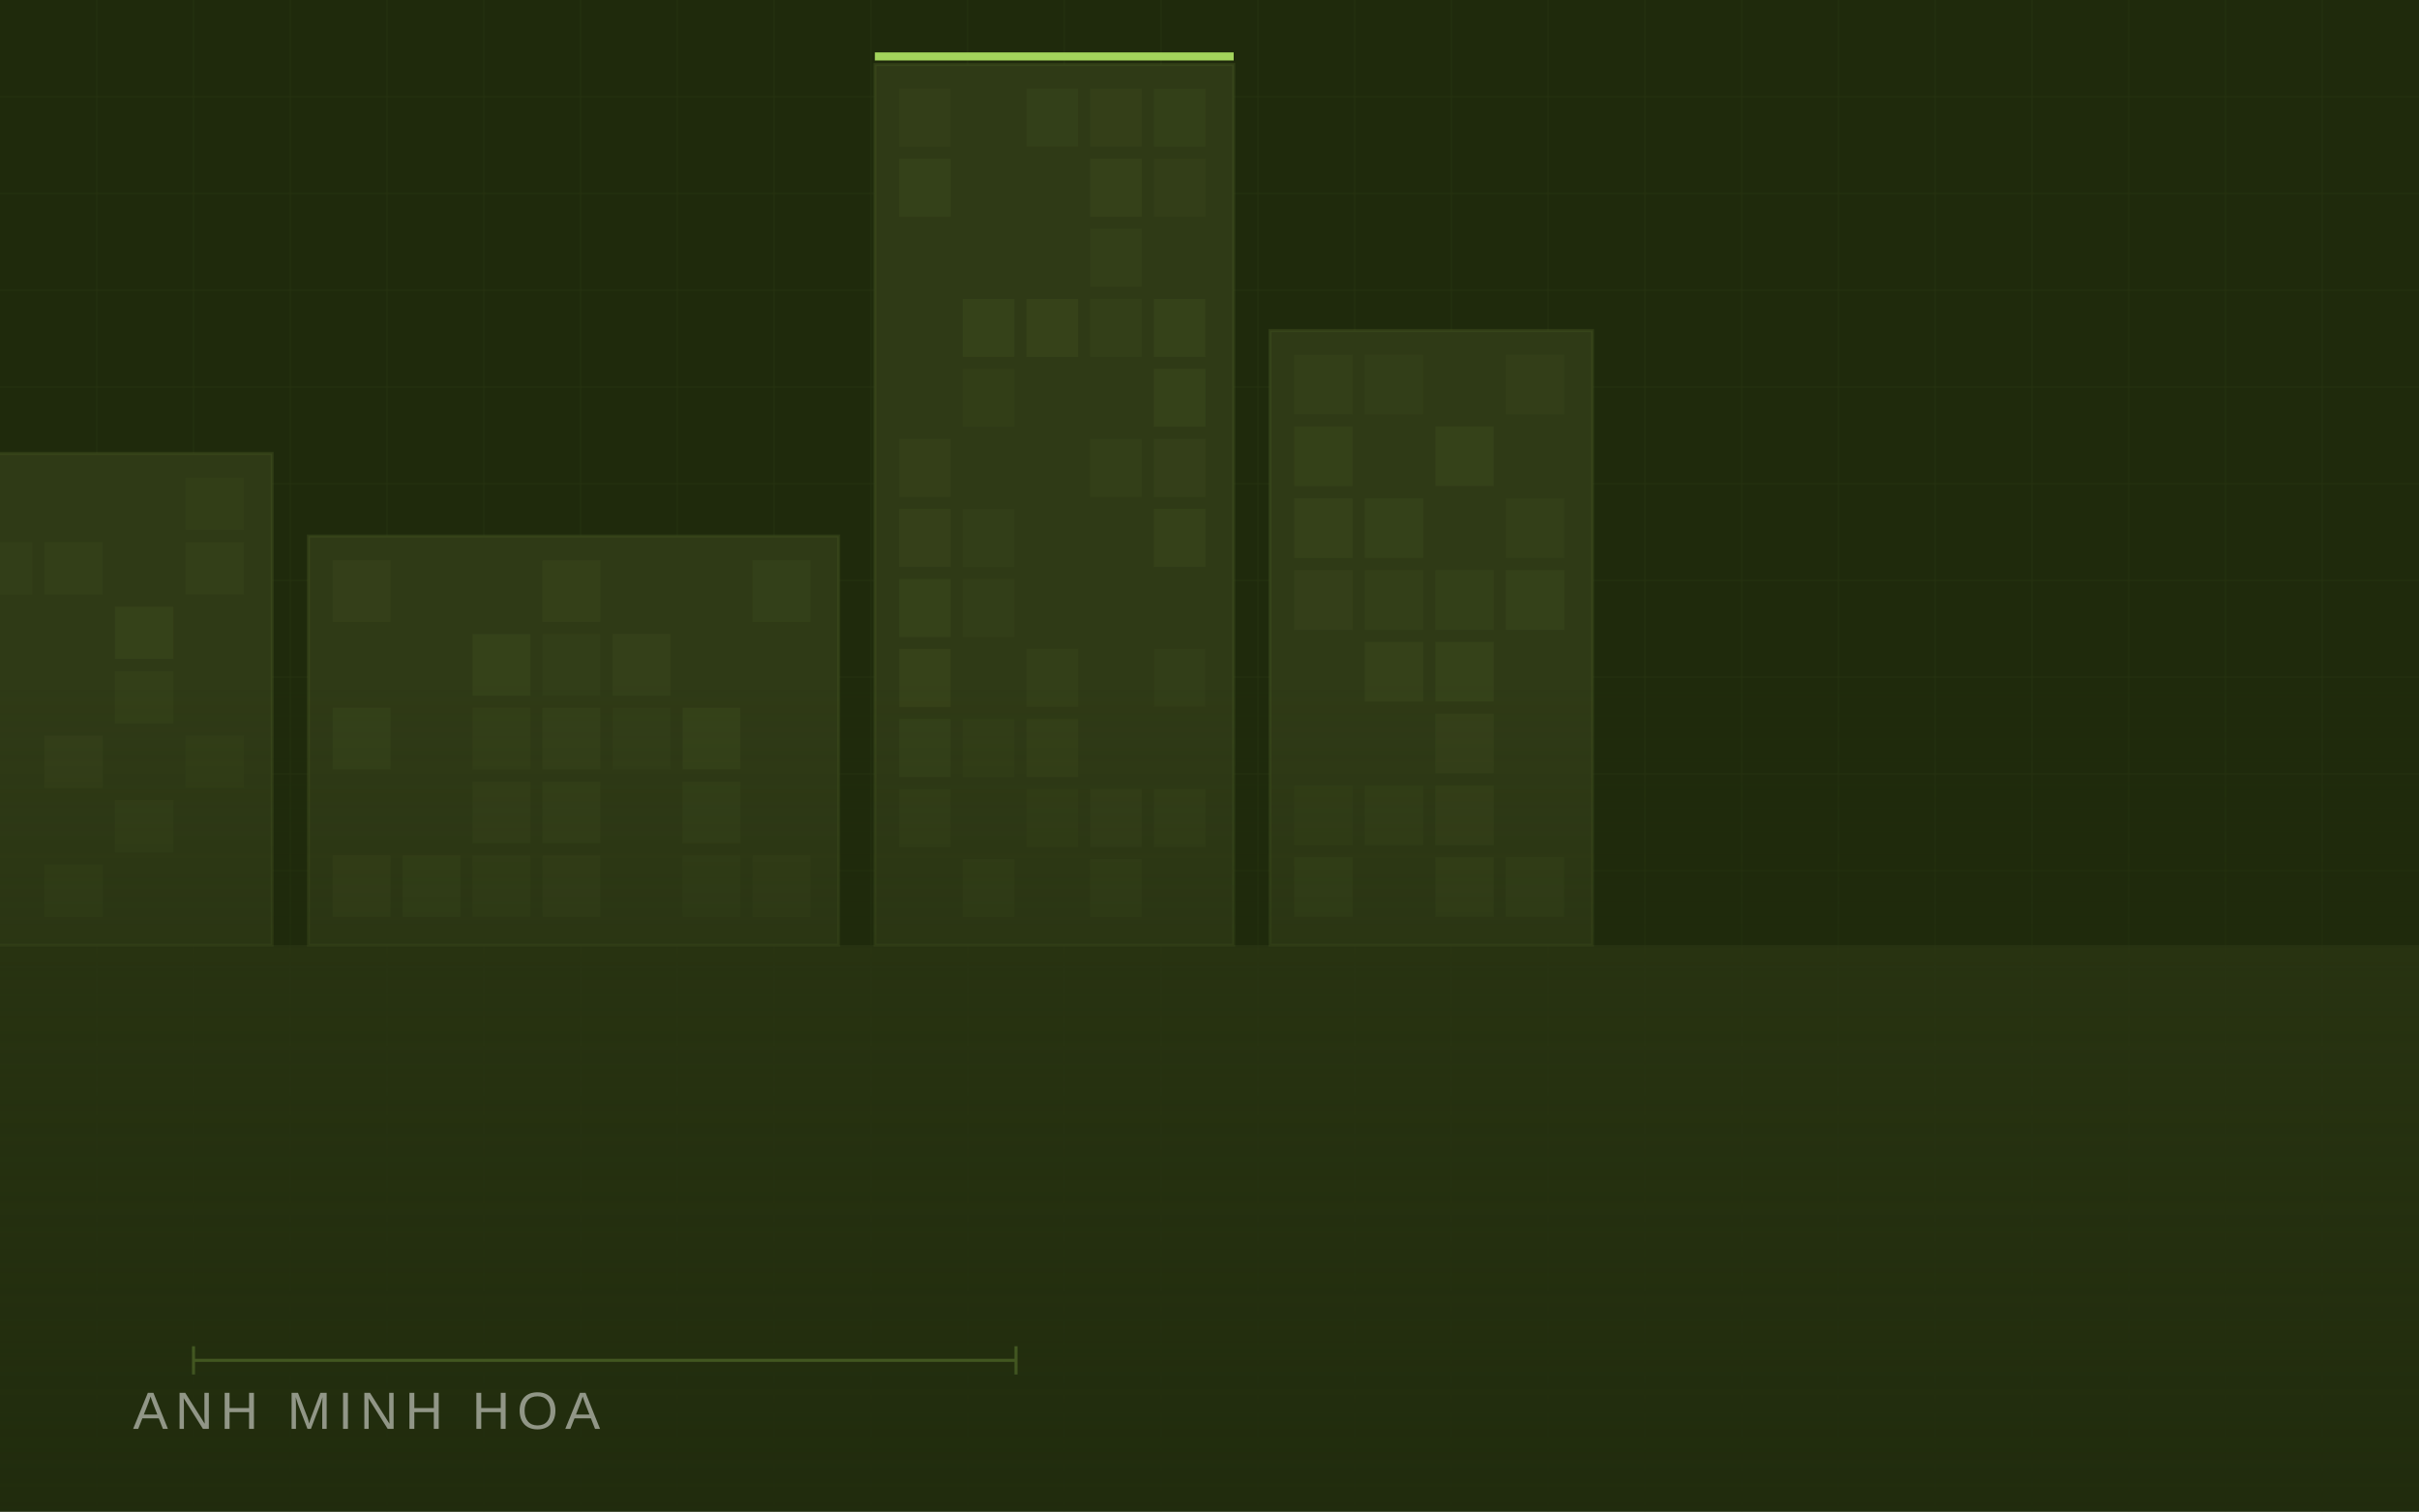
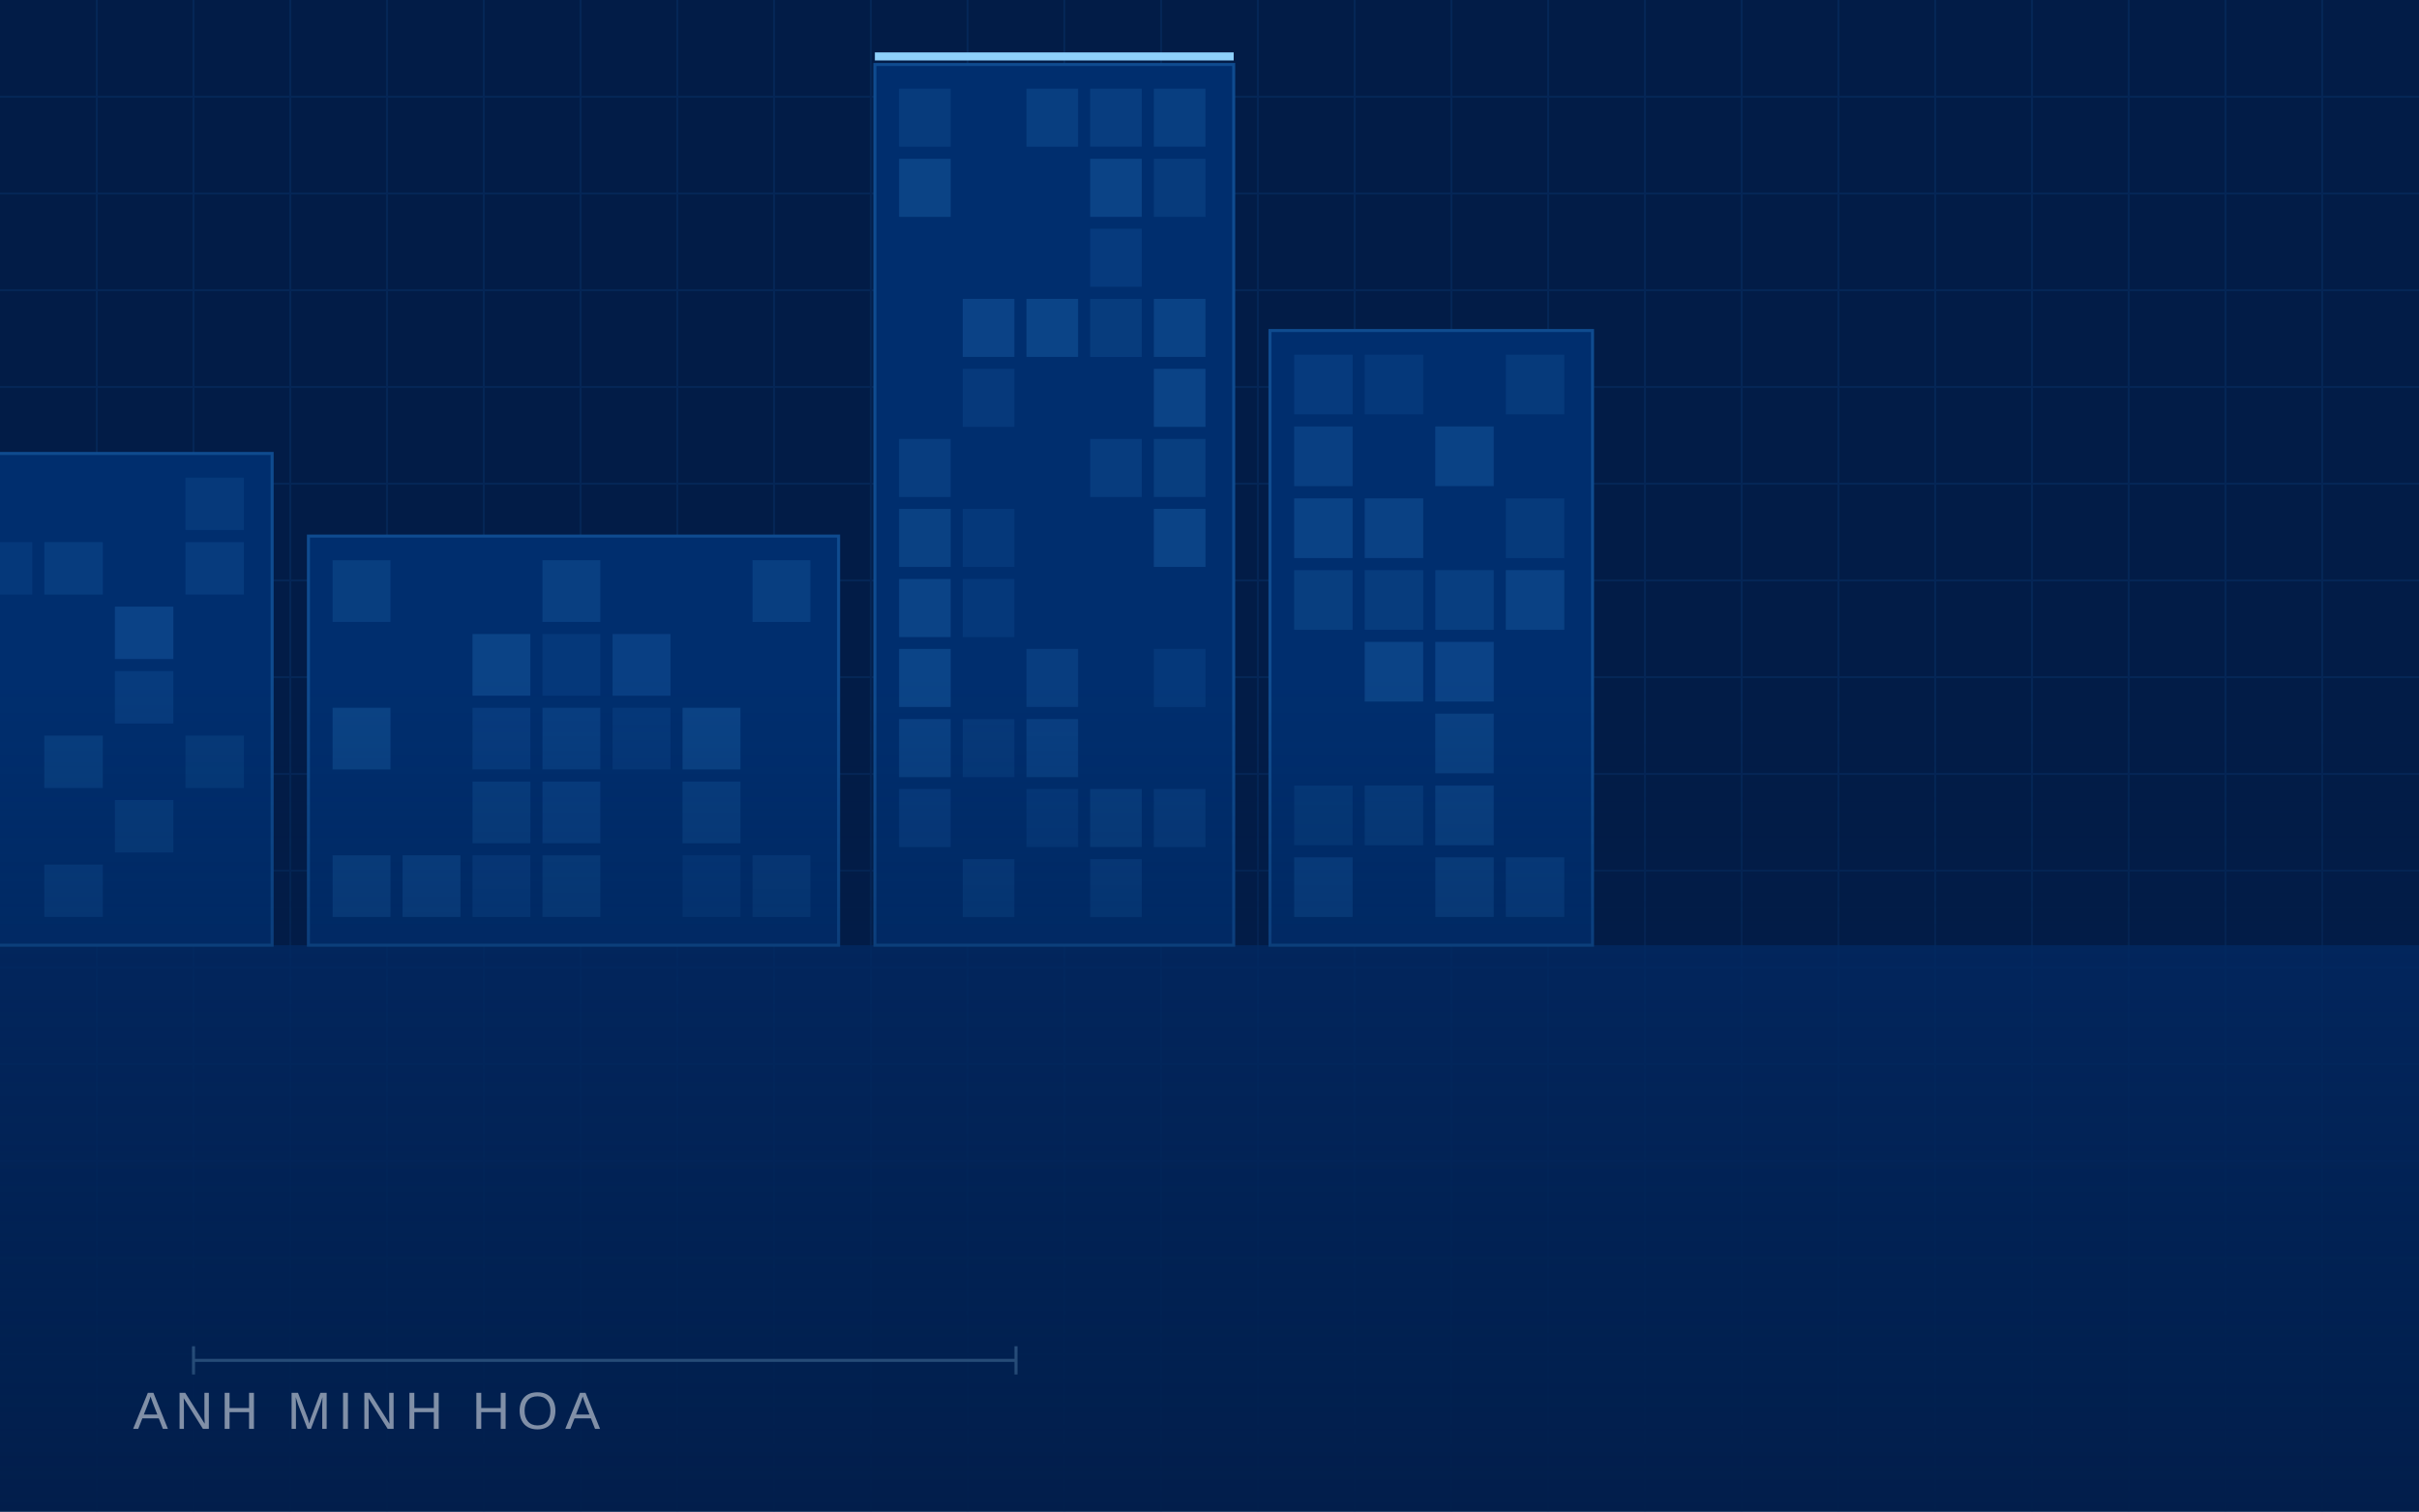
<svg xmlns="http://www.w3.org/2000/svg" viewBox="0 0 1200 750" width="1200" height="750" role="img" aria-label="Ảnh minh họa công trình">
-   <rect width="1200" height="750" fill="#1f2a0c" />
-   <g stroke="#44522170" stroke-width="1" opacity="0.22">
+   <rect width="1200" height="750" fill="#021c47" />
+   <g stroke="#0f4b8f" stroke-width="1" opacity="0.22">
    <line x1="48" y1="0" x2="48" y2="750" />
    <line x1="96" y1="0" x2="96" y2="750" />
    <line x1="144" y1="0" x2="144" y2="750" />
    <line x1="192" y1="0" x2="192" y2="750" />
    <line x1="240" y1="0" x2="240" y2="750" />
    <line x1="288" y1="0" x2="288" y2="750" />
    <line x1="336" y1="0" x2="336" y2="750" />
    <line x1="384" y1="0" x2="384" y2="750" />
    <line x1="432" y1="0" x2="432" y2="750" />
    <line x1="480" y1="0" x2="480" y2="750" />
    <line x1="528" y1="0" x2="528" y2="750" />
    <line x1="576" y1="0" x2="576" y2="750" />
    <line x1="624" y1="0" x2="624" y2="750" />
    <line x1="672" y1="0" x2="672" y2="750" />
    <line x1="720" y1="0" x2="720" y2="750" />
    <line x1="768" y1="0" x2="768" y2="750" />
    <line x1="816" y1="0" x2="816" y2="750" />
    <line x1="864" y1="0" x2="864" y2="750" />
    <line x1="912" y1="0" x2="912" y2="750" />
    <line x1="960" y1="0" x2="960" y2="750" />
    <line x1="1008" y1="0" x2="1008" y2="750" />
    <line x1="1056" y1="0" x2="1056" y2="750" />
    <line x1="1104" y1="0" x2="1104" y2="750" />
    <line x1="1152" y1="0" x2="1152" y2="750" />
    <line x1="0" y1="48" x2="1200" y2="48" />
    <line x1="0" y1="96" x2="1200" y2="96" />
    <line x1="0" y1="144" x2="1200" y2="144" />
    <line x1="0" y1="192" x2="1200" y2="192" />
    <line x1="0" y1="240" x2="1200" y2="240" />
    <line x1="0" y1="288" x2="1200" y2="288" />
    <line x1="0" y1="336" x2="1200" y2="336" />
    <line x1="0" y1="384" x2="1200" y2="384" />
    <line x1="0" y1="432" x2="1200" y2="432" />
    <line x1="0" y1="480" x2="1200" y2="480" />
    <line x1="0" y1="528" x2="1200" y2="528" />
    <line x1="0" y1="576" x2="1200" y2="576" />
    <line x1="0" y1="624" x2="1200" y2="624" />
    <line x1="0" y1="672" x2="1200" y2="672" />
    <line x1="0" y1="720" x2="1200" y2="720" />
  </g>
-   <rect x="0" y="469" width="1200" height="281" fill="#2f3a16" opacity="0.75" />
-   <rect x="-60" y="225" width="195" height="244" fill="#2f3a16" stroke="#44522170" stroke-width="1.5" />
-   <rect x="-48.0" y="237.0" width="29.0" height="26.0" fill="#44522170" opacity="0.48" />
-   <rect x="-48.0" y="269.0" width="29.0" height="26.0" fill="#44522170" opacity="0.40" />
-   <rect x="-48.0" y="301.0" width="29.0" height="26.0" fill="#44522170" opacity="0.72" />
-   <rect x="-48.0" y="333.0" width="29.0" height="26.0" fill="#44522170" opacity="0.73" />
-   <rect x="-48.0" y="365.0" width="29.0" height="26.0" fill="#44522170" opacity="0.43" />
-   <rect x="-48.0" y="429.0" width="29.0" height="26.0" fill="#44522170" opacity="0.72" />
-   <rect x="-13.0" y="269.0" width="29.0" height="26.0" fill="#44522170" opacity="0.36" />
-   <rect x="22.0" y="269.0" width="29.0" height="26.0" fill="#44522170" opacity="0.49" />
-   <rect x="22.0" y="365.0" width="29.0" height="26.0" fill="#44522170" opacity="0.54" />
-   <rect x="22.0" y="429.0" width="29.0" height="26.0" fill="#44522170" opacity="0.51" />
-   <rect x="57.0" y="301.0" width="29.0" height="26.0" fill="#44522170" opacity="0.71" />
-   <rect x="57.0" y="333.0" width="29.0" height="26.0" fill="#44522170" opacity="0.47" />
-   <rect x="57.0" y="397.0" width="29.0" height="26.0" fill="#44522170" opacity="0.48" />
-   <rect x="92.0" y="237.0" width="29.0" height="26.0" fill="#44522170" opacity="0.37" />
-   <rect x="92.0" y="269.0" width="29.0" height="26.0" fill="#44522170" opacity="0.44" />
-   <rect x="92.0" y="365.0" width="29.0" height="26.0" fill="#44522170" opacity="0.38" />
-   <rect x="153" y="266" width="263" height="203" fill="#2f3a16" stroke="#44522170" stroke-width="1.5" />
-   <rect x="165.0" y="278.0" width="28.7" height="30.6" fill="#44522170" opacity="0.54" />
-   <rect x="165.0" y="351.2" width="28.7" height="30.6" fill="#44522170" opacity="0.70" />
-   <rect x="165.0" y="424.4" width="28.7" height="30.6" fill="#44522170" opacity="0.65" />
-   <rect x="199.7" y="424.4" width="28.7" height="30.6" fill="#44522170" opacity="0.66" />
-   <rect x="234.4" y="314.6" width="28.7" height="30.6" fill="#44522170" opacity="0.72" />
-   <rect x="234.4" y="351.2" width="28.7" height="30.6" fill="#44522170" opacity="0.46" />
-   <rect x="234.4" y="387.8" width="28.7" height="30.6" fill="#44522170" opacity="0.54" />
-   <rect x="234.4" y="424.4" width="28.7" height="30.6" fill="#44522170" opacity="0.46" />
-   <rect x="269.1" y="278.0" width="28.7" height="30.6" fill="#44522170" opacity="0.58" />
-   <rect x="269.1" y="314.6" width="28.7" height="30.6" fill="#44522170" opacity="0.35" />
-   <rect x="269.1" y="351.2" width="28.7" height="30.6" fill="#44522170" opacity="0.55" />
-   <rect x="269.1" y="387.8" width="28.7" height="30.6" fill="#44522170" opacity="0.55" />
-   <rect x="269.1" y="424.4" width="28.7" height="30.6" fill="#44522170" opacity="0.54" />
-   <rect x="303.9" y="314.6" width="28.7" height="30.6" fill="#44522170" opacity="0.62" />
-   <rect x="303.9" y="351.2" width="28.7" height="30.6" fill="#44522170" opacity="0.35" />
-   <rect x="338.6" y="351.2" width="28.7" height="30.6" fill="#44522170" opacity="0.72" />
-   <rect x="338.6" y="387.8" width="28.7" height="30.6" fill="#44522170" opacity="0.56" />
-   <rect x="338.6" y="424.4" width="28.7" height="30.6" fill="#44522170" opacity="0.36" />
-   <rect x="373.3" y="278.0" width="28.7" height="30.6" fill="#44522170" opacity="0.56" />
-   <rect x="373.3" y="424.4" width="28.7" height="30.6" fill="#44522170" opacity="0.45" />
-   <rect x="434" y="32" width="178" height="437" fill="#2f3a16" stroke="#44522170" stroke-width="1.5" />
-   <rect x="446.0" y="44.0" width="25.6" height="28.8" fill="#44522170" opacity="0.45" />
-   <rect x="446.0" y="78.8" width="25.6" height="28.8" fill="#44522170" opacity="0.70" />
-   <rect x="446.0" y="217.8" width="25.6" height="28.8" fill="#44522170" opacity="0.50" />
-   <rect x="446.0" y="252.5" width="25.6" height="28.8" fill="#44522170" opacity="0.65" />
-   <rect x="446.0" y="287.3" width="25.6" height="28.8" fill="#44522170" opacity="0.72" />
-   <rect x="446.0" y="322.0" width="25.6" height="28.8" fill="#44522170" opacity="0.75" />
-   <rect x="446.0" y="356.8" width="25.6" height="28.8" fill="#44522170" opacity="0.67" />
-   <rect x="446.0" y="391.5" width="25.6" height="28.8" fill="#44522170" opacity="0.46" />
-   <rect x="477.6" y="148.3" width="25.6" height="28.8" fill="#44522170" opacity="0.71" />
-   <rect x="477.6" y="183.0" width="25.6" height="28.8" fill="#44522170" opacity="0.39" />
-   <rect x="477.6" y="252.5" width="25.6" height="28.8" fill="#44522170" opacity="0.35" />
-   <rect x="477.6" y="287.3" width="25.6" height="28.8" fill="#44522170" opacity="0.36" />
-   <rect x="477.6" y="356.8" width="25.6" height="28.8" fill="#44522170" opacity="0.37" />
-   <rect x="477.6" y="426.3" width="25.6" height="28.8" fill="#44522170" opacity="0.49" />
-   <rect x="509.2" y="44.0" width="25.6" height="28.8" fill="#44522170" opacity="0.56" />
-   <rect x="509.2" y="148.3" width="25.6" height="28.8" fill="#44522170" opacity="0.75" />
-   <rect x="509.2" y="322.0" width="25.6" height="28.8" fill="#44522170" opacity="0.51" />
-   <rect x="509.2" y="356.8" width="25.6" height="28.8" fill="#44522170" opacity="0.59" />
-   <rect x="509.2" y="391.5" width="25.6" height="28.8" fill="#44522170" opacity="0.39" />
-   <rect x="540.8" y="44.0" width="25.6" height="28.8" fill="#44522170" opacity="0.50" />
-   <rect x="540.8" y="78.8" width="25.6" height="28.8" fill="#44522170" opacity="0.73" />
-   <rect x="540.8" y="113.5" width="25.6" height="28.8" fill="#44522170" opacity="0.43" />
-   <rect x="540.8" y="148.3" width="25.6" height="28.8" fill="#44522170" opacity="0.48" />
-   <rect x="540.8" y="217.8" width="25.6" height="28.8" fill="#44522170" opacity="0.49" />
-   <rect x="540.8" y="391.5" width="25.6" height="28.8" fill="#44522170" opacity="0.54" />
-   <rect x="540.8" y="426.3" width="25.6" height="28.8" fill="#44522170" opacity="0.49" />
-   <rect x="572.4" y="44.0" width="25.6" height="28.8" fill="#44522170" opacity="0.53" />
-   <rect x="572.4" y="78.8" width="25.6" height="28.8" fill="#44522170" opacity="0.45" />
-   <rect x="572.4" y="148.3" width="25.6" height="28.8" fill="#44522170" opacity="0.68" />
-   <rect x="572.4" y="183.0" width="25.6" height="28.8" fill="#44522170" opacity="0.72" />
-   <rect x="572.4" y="217.8" width="25.6" height="28.8" fill="#44522170" opacity="0.54" />
-   <rect x="572.4" y="252.5" width="25.6" height="28.8" fill="#44522170" opacity="0.73" />
-   <rect x="572.4" y="322.0" width="25.6" height="28.8" fill="#44522170" opacity="0.35" />
-   <rect x="572.4" y="391.5" width="25.6" height="28.8" fill="#44522170" opacity="0.44" />
-   <rect x="434" y="26" width="178" height="4" fill="#a3d45c" />
-   <rect x="630" y="164" width="160" height="305" fill="#2f3a16" stroke="#44522170" stroke-width="1.5" />
-   <rect x="642.0" y="176.0" width="29.0" height="29.6" fill="#44522170" opacity="0.43" />
-   <rect x="642.0" y="211.6" width="29.0" height="29.6" fill="#44522170" opacity="0.60" />
-   <rect x="642.0" y="247.3" width="29.0" height="29.6" fill="#44522170" opacity="0.69" />
-   <rect x="642.0" y="282.9" width="29.0" height="29.6" fill="#44522170" opacity="0.54" />
-   <rect x="642.0" y="389.8" width="29.0" height="29.6" fill="#44522170" opacity="0.38" />
-   <rect x="642.0" y="425.4" width="29.0" height="29.6" fill="#44522170" opacity="0.63" />
-   <rect x="677.0" y="176.0" width="29.0" height="29.6" fill="#44522170" opacity="0.36" />
-   <rect x="677.0" y="247.3" width="29.0" height="29.6" fill="#44522170" opacity="0.66" />
-   <rect x="677.0" y="282.9" width="29.0" height="29.6" fill="#44522170" opacity="0.48" />
-   <rect x="677.0" y="318.5" width="29.0" height="29.6" fill="#44522170" opacity="0.73" />
-   <rect x="677.0" y="389.8" width="29.0" height="29.6" fill="#44522170" opacity="0.48" />
-   <rect x="712.0" y="211.6" width="29.0" height="29.6" fill="#44522170" opacity="0.68" />
-   <rect x="712.0" y="282.9" width="29.0" height="29.6" fill="#44522170" opacity="0.53" />
-   <rect x="712.0" y="318.5" width="29.0" height="29.6" fill="#44522170" opacity="0.71" />
-   <rect x="712.0" y="354.1" width="29.0" height="29.6" fill="#44522170" opacity="0.65" />
-   <rect x="712.0" y="389.8" width="29.0" height="29.6" fill="#44522170" opacity="0.65" />
-   <rect x="712.0" y="425.4" width="29.0" height="29.6" fill="#44522170" opacity="0.64" />
-   <rect x="747.0" y="176.0" width="29.0" height="29.6" fill="#44522170" opacity="0.40" />
-   <rect x="747.0" y="247.3" width="29.0" height="29.6" fill="#44522170" opacity="0.41" />
-   <rect x="747.0" y="282.9" width="29.0" height="29.6" fill="#44522170" opacity="0.67" />
-   <rect x="747.0" y="425.4" width="29.0" height="29.6" fill="#44522170" opacity="0.55" />
-   <g stroke="#a3d45c" stroke-width="1.5" opacity="0.85">
+   <rect x="0" y="469" width="1200" height="281" fill="#002e6e" opacity="0.75" />
+   <rect x="-60" y="225" width="195" height="244" fill="#002e6e" stroke="#0f4b8f" stroke-width="1.5" />
+   <rect x="-48.0" y="237.0" width="29.0" height="26.0" fill="#0f4b8f" opacity="0.48" />
+   <rect x="-48.0" y="269.0" width="29.0" height="26.0" fill="#0f4b8f" opacity="0.40" />
+   <rect x="-48.0" y="301.0" width="29.0" height="26.0" fill="#0f4b8f" opacity="0.72" />
+   <rect x="-48.0" y="333.0" width="29.0" height="26.0" fill="#0f4b8f" opacity="0.73" />
+   <rect x="-48.0" y="365.0" width="29.0" height="26.0" fill="#0f4b8f" opacity="0.43" />
+   <rect x="-48.0" y="429.0" width="29.0" height="26.0" fill="#0f4b8f" opacity="0.72" />
+   <rect x="-13.0" y="269.0" width="29.0" height="26.0" fill="#0f4b8f" opacity="0.36" />
+   <rect x="22.0" y="269.0" width="29.0" height="26.0" fill="#0f4b8f" opacity="0.49" />
+   <rect x="22.0" y="365.0" width="29.0" height="26.0" fill="#0f4b8f" opacity="0.54" />
+   <rect x="22.0" y="429.0" width="29.0" height="26.0" fill="#0f4b8f" opacity="0.51" />
+   <rect x="57.0" y="301.0" width="29.0" height="26.0" fill="#0f4b8f" opacity="0.71" />
+   <rect x="57.0" y="333.0" width="29.0" height="26.0" fill="#0f4b8f" opacity="0.47" />
+   <rect x="57.0" y="397.0" width="29.0" height="26.0" fill="#0f4b8f" opacity="0.48" />
+   <rect x="92.0" y="237.0" width="29.0" height="26.0" fill="#0f4b8f" opacity="0.37" />
+   <rect x="92.0" y="269.0" width="29.0" height="26.0" fill="#0f4b8f" opacity="0.44" />
+   <rect x="92.0" y="365.0" width="29.0" height="26.0" fill="#0f4b8f" opacity="0.38" />
+   <rect x="153" y="266" width="263" height="203" fill="#002e6e" stroke="#0f4b8f" stroke-width="1.5" />
+   <rect x="165.0" y="278.0" width="28.7" height="30.6" fill="#0f4b8f" opacity="0.54" />
+   <rect x="165.0" y="351.2" width="28.7" height="30.6" fill="#0f4b8f" opacity="0.70" />
+   <rect x="165.0" y="424.4" width="28.7" height="30.6" fill="#0f4b8f" opacity="0.65" />
+   <rect x="199.7" y="424.4" width="28.7" height="30.6" fill="#0f4b8f" opacity="0.66" />
+   <rect x="234.4" y="314.6" width="28.7" height="30.6" fill="#0f4b8f" opacity="0.72" />
+   <rect x="234.4" y="351.2" width="28.7" height="30.6" fill="#0f4b8f" opacity="0.46" />
+   <rect x="234.4" y="387.8" width="28.7" height="30.6" fill="#0f4b8f" opacity="0.54" />
+   <rect x="234.4" y="424.4" width="28.7" height="30.6" fill="#0f4b8f" opacity="0.46" />
+   <rect x="269.1" y="278.0" width="28.7" height="30.6" fill="#0f4b8f" opacity="0.58" />
+   <rect x="269.1" y="314.6" width="28.7" height="30.6" fill="#0f4b8f" opacity="0.35" />
+   <rect x="269.1" y="351.2" width="28.7" height="30.6" fill="#0f4b8f" opacity="0.55" />
+   <rect x="269.1" y="387.8" width="28.7" height="30.6" fill="#0f4b8f" opacity="0.55" />
+   <rect x="269.1" y="424.4" width="28.7" height="30.6" fill="#0f4b8f" opacity="0.54" />
+   <rect x="303.9" y="314.6" width="28.7" height="30.6" fill="#0f4b8f" opacity="0.62" />
+   <rect x="303.9" y="351.2" width="28.7" height="30.6" fill="#0f4b8f" opacity="0.35" />
+   <rect x="338.6" y="351.2" width="28.7" height="30.6" fill="#0f4b8f" opacity="0.72" />
+   <rect x="338.6" y="387.8" width="28.7" height="30.6" fill="#0f4b8f" opacity="0.56" />
+   <rect x="338.6" y="424.4" width="28.7" height="30.6" fill="#0f4b8f" opacity="0.36" />
+   <rect x="373.3" y="278.0" width="28.7" height="30.6" fill="#0f4b8f" opacity="0.56" />
+   <rect x="373.3" y="424.4" width="28.7" height="30.6" fill="#0f4b8f" opacity="0.45" />
+   <rect x="434" y="32" width="178" height="437" fill="#002e6e" stroke="#0f4b8f" stroke-width="1.5" />
+   <rect x="446.0" y="44.0" width="25.6" height="28.8" fill="#0f4b8f" opacity="0.45" />
+   <rect x="446.0" y="78.8" width="25.6" height="28.8" fill="#0f4b8f" opacity="0.70" />
+   <rect x="446.0" y="217.8" width="25.6" height="28.8" fill="#0f4b8f" opacity="0.50" />
+   <rect x="446.0" y="252.5" width="25.6" height="28.8" fill="#0f4b8f" opacity="0.65" />
+   <rect x="446.0" y="287.3" width="25.6" height="28.8" fill="#0f4b8f" opacity="0.72" />
+   <rect x="446.0" y="322.0" width="25.6" height="28.8" fill="#0f4b8f" opacity="0.75" />
+   <rect x="446.0" y="356.8" width="25.6" height="28.8" fill="#0f4b8f" opacity="0.67" />
+   <rect x="446.0" y="391.5" width="25.6" height="28.8" fill="#0f4b8f" opacity="0.46" />
+   <rect x="477.6" y="148.3" width="25.6" height="28.8" fill="#0f4b8f" opacity="0.71" />
+   <rect x="477.6" y="183.0" width="25.6" height="28.8" fill="#0f4b8f" opacity="0.39" />
+   <rect x="477.6" y="252.5" width="25.6" height="28.8" fill="#0f4b8f" opacity="0.35" />
+   <rect x="477.6" y="287.3" width="25.6" height="28.8" fill="#0f4b8f" opacity="0.36" />
+   <rect x="477.6" y="356.8" width="25.6" height="28.8" fill="#0f4b8f" opacity="0.37" />
+   <rect x="477.6" y="426.3" width="25.6" height="28.8" fill="#0f4b8f" opacity="0.49" />
+   <rect x="509.2" y="44.0" width="25.6" height="28.8" fill="#0f4b8f" opacity="0.56" />
+   <rect x="509.2" y="148.3" width="25.6" height="28.8" fill="#0f4b8f" opacity="0.75" />
+   <rect x="509.2" y="322.0" width="25.6" height="28.8" fill="#0f4b8f" opacity="0.51" />
+   <rect x="509.2" y="356.8" width="25.6" height="28.8" fill="#0f4b8f" opacity="0.59" />
+   <rect x="509.2" y="391.5" width="25.6" height="28.8" fill="#0f4b8f" opacity="0.39" />
+   <rect x="540.8" y="44.0" width="25.6" height="28.8" fill="#0f4b8f" opacity="0.50" />
+   <rect x="540.8" y="78.8" width="25.6" height="28.8" fill="#0f4b8f" opacity="0.73" />
+   <rect x="540.8" y="113.5" width="25.6" height="28.8" fill="#0f4b8f" opacity="0.43" />
+   <rect x="540.8" y="148.3" width="25.6" height="28.8" fill="#0f4b8f" opacity="0.48" />
+   <rect x="540.8" y="217.8" width="25.6" height="28.8" fill="#0f4b8f" opacity="0.49" />
+   <rect x="540.8" y="391.5" width="25.6" height="28.8" fill="#0f4b8f" opacity="0.54" />
+   <rect x="540.8" y="426.3" width="25.6" height="28.8" fill="#0f4b8f" opacity="0.49" />
+   <rect x="572.4" y="44.0" width="25.6" height="28.8" fill="#0f4b8f" opacity="0.53" />
+   <rect x="572.4" y="78.8" width="25.6" height="28.8" fill="#0f4b8f" opacity="0.45" />
+   <rect x="572.4" y="148.3" width="25.6" height="28.8" fill="#0f4b8f" opacity="0.68" />
+   <rect x="572.4" y="183.0" width="25.6" height="28.8" fill="#0f4b8f" opacity="0.72" />
+   <rect x="572.4" y="217.8" width="25.6" height="28.8" fill="#0f4b8f" opacity="0.54" />
+   <rect x="572.4" y="252.5" width="25.6" height="28.8" fill="#0f4b8f" opacity="0.73" />
+   <rect x="572.4" y="322.0" width="25.6" height="28.8" fill="#0f4b8f" opacity="0.35" />
+   <rect x="572.4" y="391.5" width="25.6" height="28.8" fill="#0f4b8f" opacity="0.44" />
+   <rect x="434" y="26" width="178" height="4" fill="#8ed0fb" />
+   <rect x="630" y="164" width="160" height="305" fill="#002e6e" stroke="#0f4b8f" stroke-width="1.5" />
+   <rect x="642.0" y="176.0" width="29.0" height="29.6" fill="#0f4b8f" opacity="0.43" />
+   <rect x="642.0" y="211.6" width="29.0" height="29.6" fill="#0f4b8f" opacity="0.60" />
+   <rect x="642.0" y="247.3" width="29.0" height="29.6" fill="#0f4b8f" opacity="0.69" />
+   <rect x="642.0" y="282.9" width="29.0" height="29.6" fill="#0f4b8f" opacity="0.54" />
+   <rect x="642.0" y="389.8" width="29.0" height="29.6" fill="#0f4b8f" opacity="0.38" />
+   <rect x="642.0" y="425.4" width="29.0" height="29.6" fill="#0f4b8f" opacity="0.63" />
+   <rect x="677.0" y="176.0" width="29.0" height="29.6" fill="#0f4b8f" opacity="0.36" />
+   <rect x="677.0" y="247.3" width="29.0" height="29.6" fill="#0f4b8f" opacity="0.66" />
+   <rect x="677.0" y="282.9" width="29.0" height="29.6" fill="#0f4b8f" opacity="0.48" />
+   <rect x="677.0" y="318.5" width="29.0" height="29.6" fill="#0f4b8f" opacity="0.73" />
+   <rect x="677.0" y="389.8" width="29.0" height="29.6" fill="#0f4b8f" opacity="0.48" />
+   <rect x="712.0" y="211.6" width="29.0" height="29.6" fill="#0f4b8f" opacity="0.68" />
+   <rect x="712.0" y="282.9" width="29.0" height="29.6" fill="#0f4b8f" opacity="0.53" />
+   <rect x="712.0" y="318.5" width="29.0" height="29.6" fill="#0f4b8f" opacity="0.71" />
+   <rect x="712.0" y="354.1" width="29.0" height="29.6" fill="#0f4b8f" opacity="0.65" />
+   <rect x="712.0" y="389.8" width="29.0" height="29.6" fill="#0f4b8f" opacity="0.65" />
+   <rect x="712.0" y="425.4" width="29.0" height="29.6" fill="#0f4b8f" opacity="0.64" />
+   <rect x="747.0" y="176.0" width="29.0" height="29.6" fill="#0f4b8f" opacity="0.40" />
+   <rect x="747.0" y="247.3" width="29.0" height="29.6" fill="#0f4b8f" opacity="0.41" />
+   <rect x="747.0" y="282.9" width="29.0" height="29.6" fill="#0f4b8f" opacity="0.67" />
+   <rect x="747.0" y="425.4" width="29.0" height="29.6" fill="#0f4b8f" opacity="0.55" />
+   <g stroke="#8ed0fb" stroke-width="1.5" opacity="0.85">
    <line x1="96" y1="675" x2="504" y2="675" />
    <line x1="96" y1="668" x2="96" y2="682" />
    <line x1="504" y1="668" x2="504" y2="682" />
  </g>
  <linearGradient id="g" x1="0" y1="1" x2="0" y2="0">
-     <stop offset="0" stop-color="#1f2a0c" stop-opacity="0.85" />
-     <stop offset="0.55" stop-color="#1f2a0c" stop-opacity="0" />
+     <stop offset="0" stop-color="#021c47" stop-opacity="0.85" />
+     <stop offset="0.55" stop-color="#021c47" stop-opacity="0" />
  </linearGradient>
  <rect width="1200" height="750" fill="url(#g)" />
  <text x="66" y="709" fill="#ffffff" opacity="0.5" font-family="Segoe UI, Arial, sans-serif" font-size="26" letter-spacing="3.6">ANH MINH HOA</text>
</svg>
